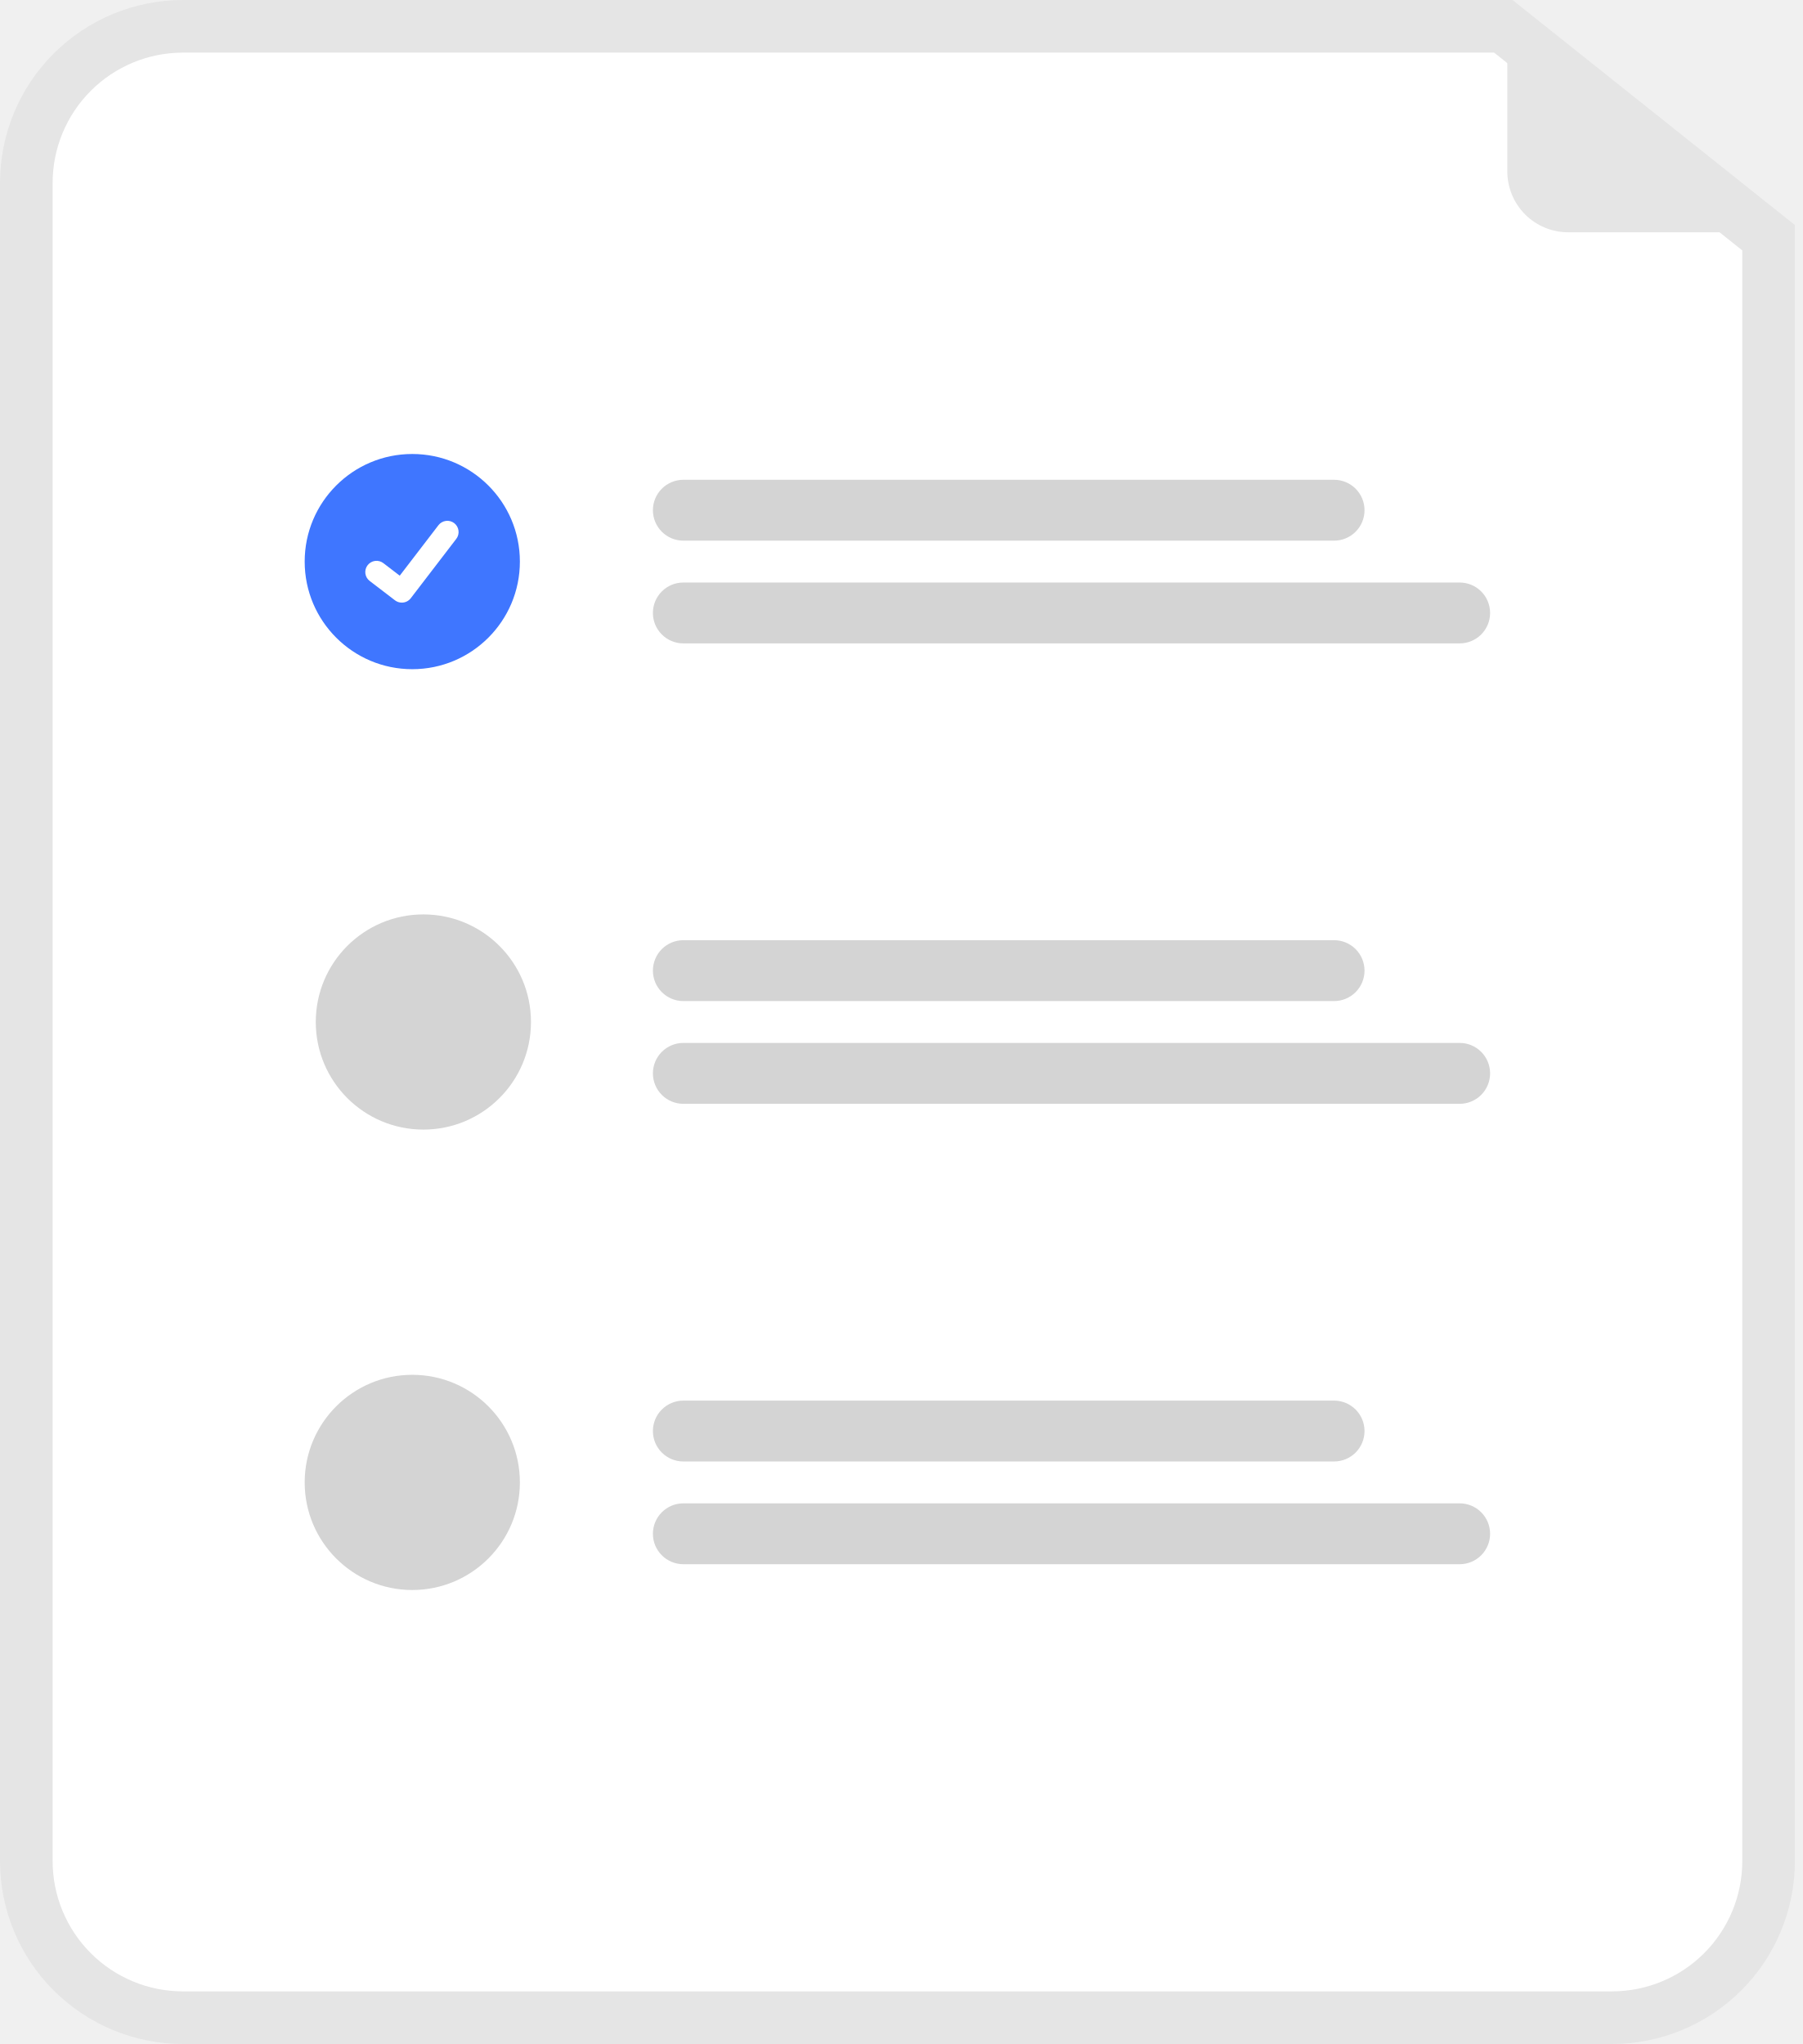
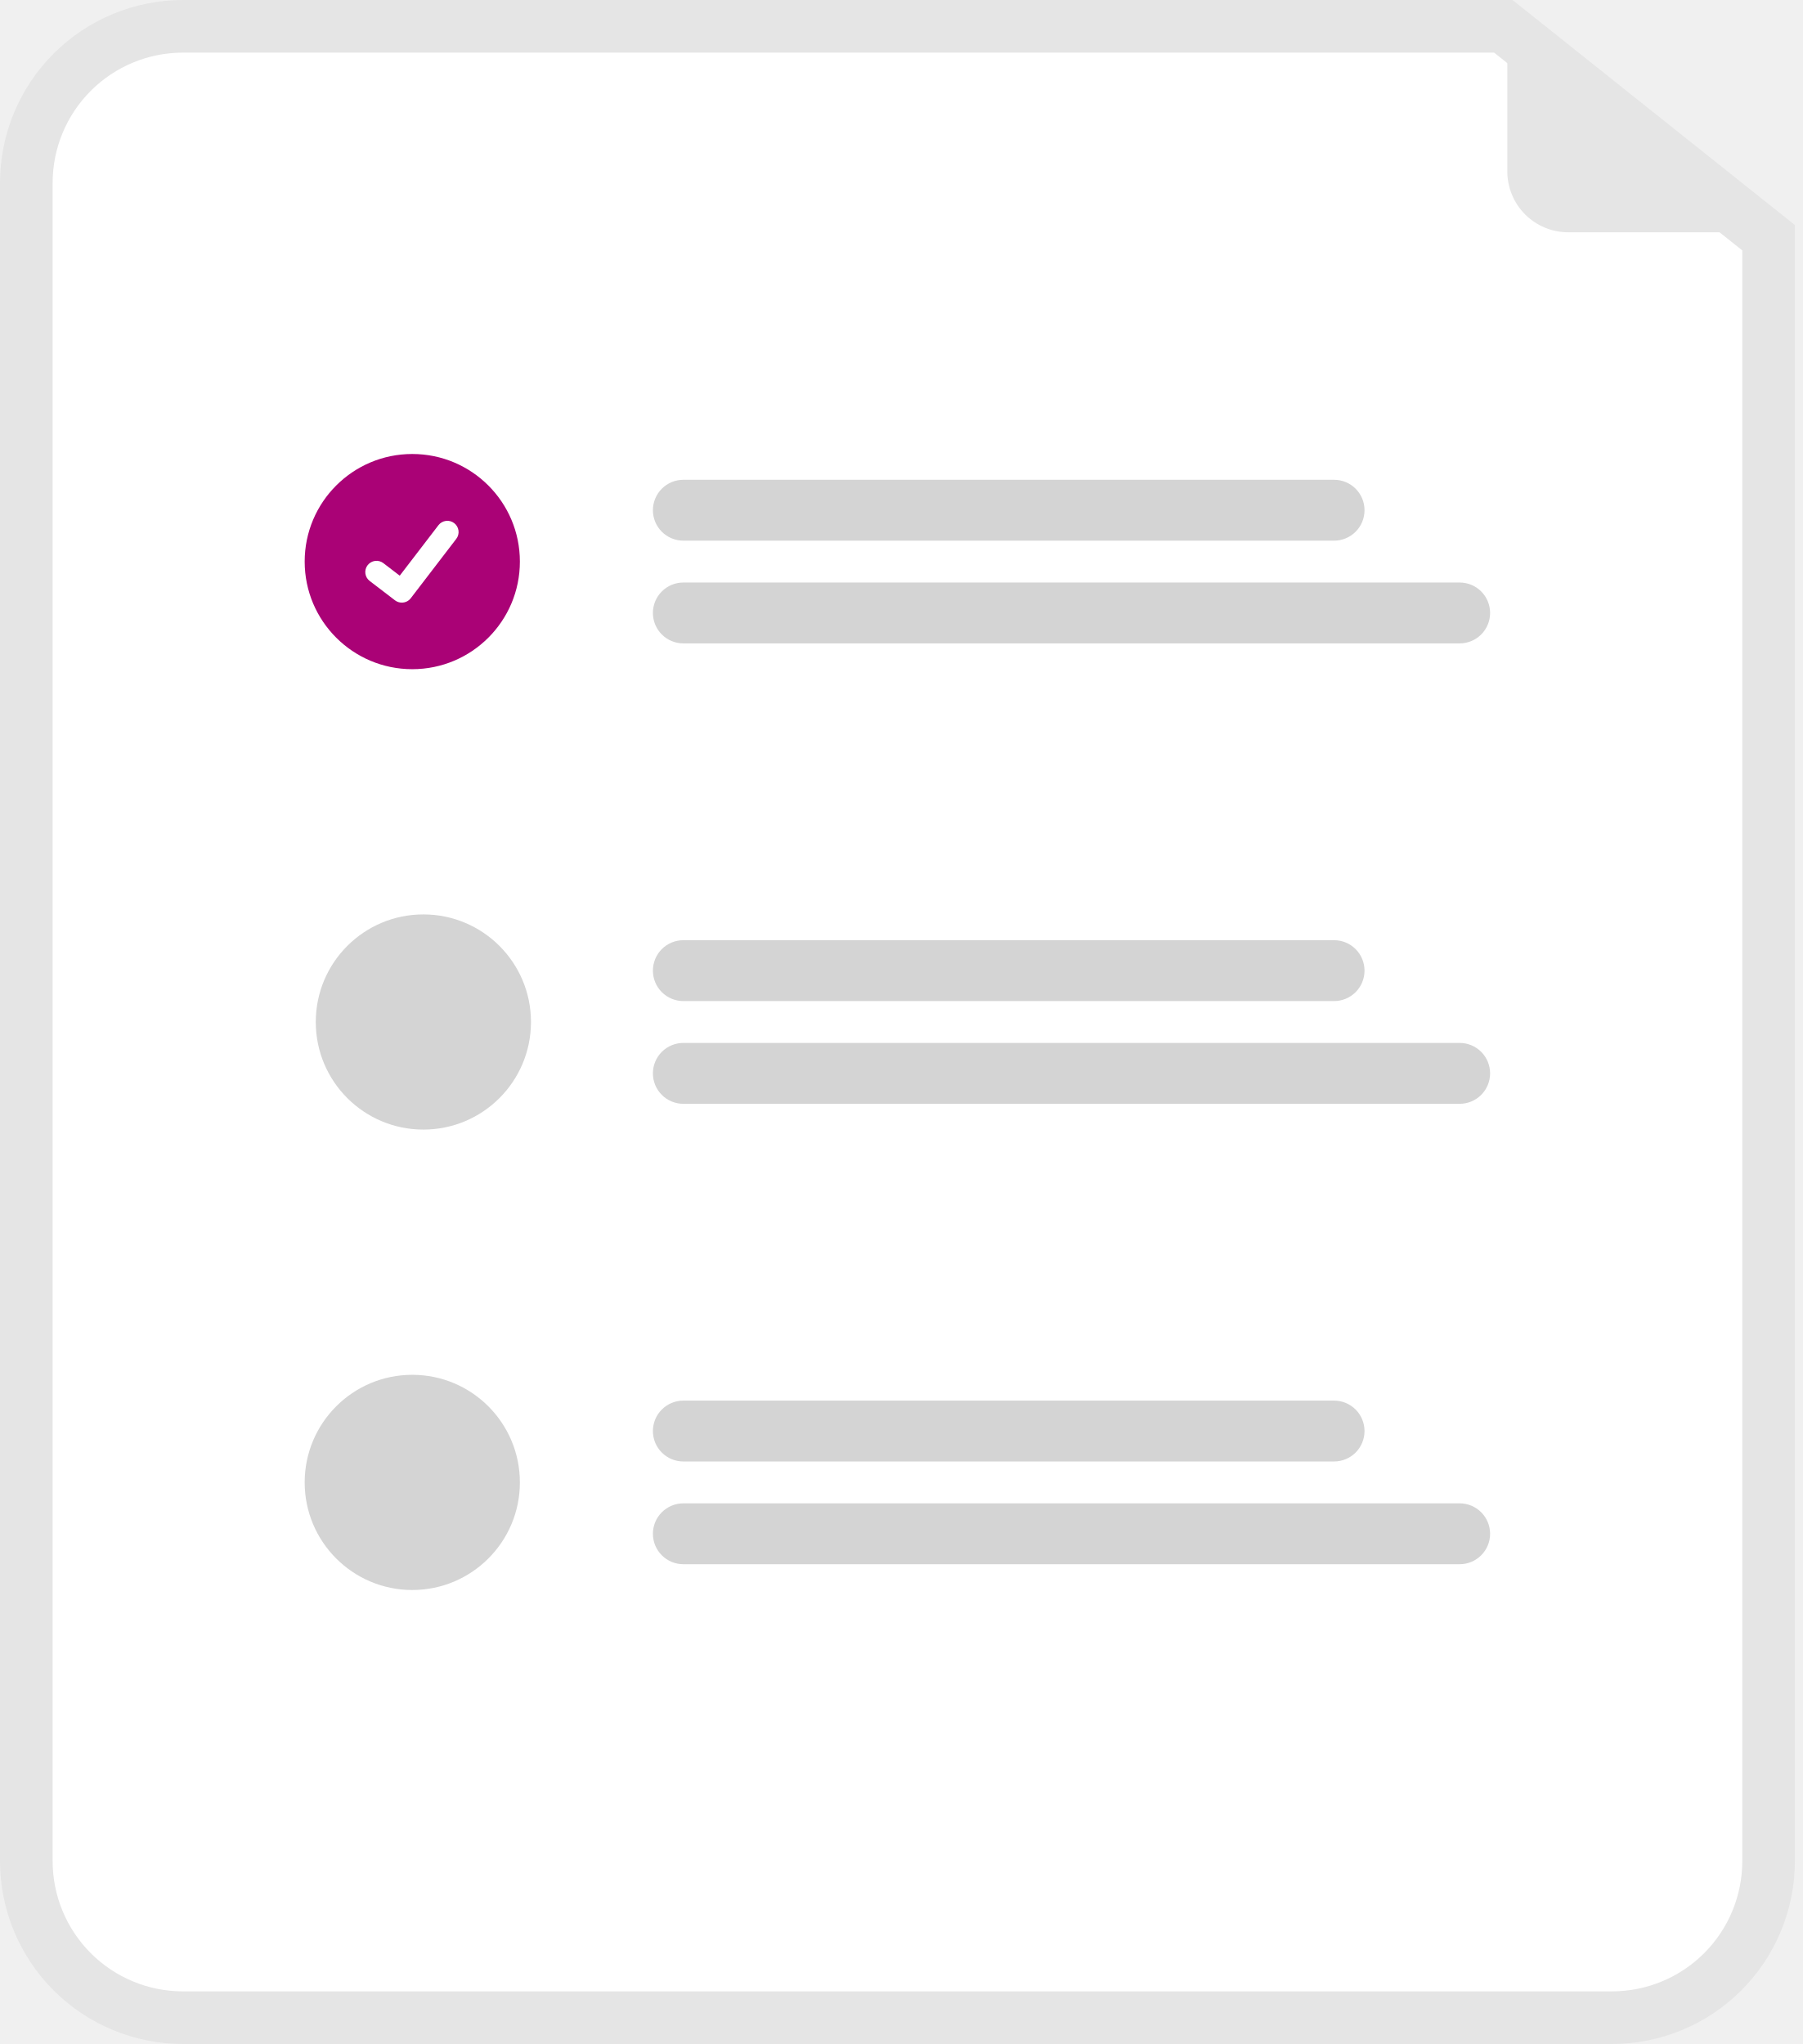
<svg xmlns="http://www.w3.org/2000/svg" width="97" height="110" viewBox="0 0 97 110" fill="none">
  <path d="M86.748 110H9.837C7.229 109.997 4.729 108.96 2.885 107.115C1.04 105.271 0.003 102.771 0 100.163V9.837C0.003 7.229 1.04 4.729 2.885 2.885C4.729 1.04 7.229 0.003 9.837 0H81.39L96.585 12.112V100.163C96.582 102.771 95.545 105.271 93.701 107.115C91.857 108.96 89.356 109.997 86.748 110Z" fill="#E5E5E5" />
  <path d="M9.837 2.832C7.98 2.834 6.199 3.573 4.886 4.886C3.573 6.199 2.834 7.98 2.832 9.837V100.163C2.834 102.02 3.573 103.801 4.886 105.114C6.199 106.427 7.98 107.166 9.837 107.168H86.748C88.605 107.166 90.386 106.427 91.699 105.114C93.013 103.801 93.751 102.02 93.753 100.163V13.476L80.4 2.832H9.837Z" fill="white" />
  <path d="M71.787 29.096H36.771C36.556 29.096 36.343 29.054 36.144 28.971C35.945 28.889 35.765 28.768 35.613 28.616C35.461 28.464 35.34 28.284 35.258 28.085C35.175 27.886 35.133 27.673 35.133 27.458C35.133 27.243 35.175 27.03 35.258 26.831C35.34 26.632 35.461 26.452 35.613 26.3C35.765 26.148 35.945 26.027 36.144 25.945C36.343 25.862 36.556 25.82 36.771 25.82H71.787C72.002 25.82 72.216 25.862 72.414 25.945C72.613 26.027 72.794 26.148 72.946 26.3C73.098 26.452 73.219 26.632 73.301 26.831C73.383 27.03 73.425 27.243 73.425 27.458C73.425 27.673 73.383 27.886 73.301 28.085C73.219 28.284 73.098 28.464 72.946 28.616C72.794 28.768 72.613 28.889 72.414 28.971C72.216 29.054 72.002 29.096 71.787 29.096Z" fill="#D4D4D4" />
  <path d="M78.545 34.625H36.771C36.337 34.625 35.92 34.452 35.613 34.145C35.305 33.838 35.133 33.421 35.133 32.987C35.133 32.552 35.305 32.136 35.613 31.828C35.92 31.521 36.337 31.349 36.771 31.349H78.545C78.979 31.349 79.396 31.521 79.703 31.828C80.01 32.136 80.183 32.552 80.183 32.987C80.183 33.421 80.01 33.838 79.703 34.145C79.396 34.452 78.979 34.625 78.545 34.625Z" fill="#D4D4D4" />
  <path d="M71.787 53.874H36.771C36.337 53.874 35.92 53.701 35.613 53.394C35.305 53.087 35.133 52.67 35.133 52.236C35.133 51.801 35.305 51.384 35.613 51.077C35.92 50.77 36.337 50.597 36.771 50.597H71.787C72.222 50.597 72.638 50.77 72.946 51.077C73.253 51.384 73.425 51.801 73.425 52.236C73.425 52.67 73.253 53.087 72.946 53.394C72.638 53.701 72.222 53.874 71.787 53.874Z" fill="#D4D4D4" />
  <path d="M78.545 59.403H36.771C36.337 59.403 35.92 59.23 35.613 58.923C35.305 58.616 35.133 58.199 35.133 57.764C35.133 57.33 35.305 56.913 35.613 56.606C35.92 56.299 36.337 56.126 36.771 56.126H78.545C78.979 56.126 79.396 56.299 79.703 56.606C80.01 56.913 80.183 57.33 80.183 57.764C80.183 58.199 80.01 58.616 79.703 58.923C79.396 59.23 78.979 59.403 78.545 59.403Z" fill="#D4D4D4" />
  <path d="M71.787 78.651H36.771C36.337 78.651 35.92 78.479 35.613 78.172C35.305 77.864 35.133 77.448 35.133 77.013C35.133 76.579 35.305 76.162 35.613 75.855C35.92 75.548 36.337 75.375 36.771 75.375H71.787C72.222 75.375 72.638 75.548 72.946 75.855C73.253 76.162 73.425 76.579 73.425 77.013C73.425 77.448 73.253 77.864 72.946 78.172C72.638 78.479 72.222 78.651 71.787 78.651Z" fill="#D4D4D4" />
  <path d="M78.545 84.18H36.771C36.337 84.18 35.92 84.008 35.613 83.7C35.305 83.393 35.133 82.977 35.133 82.542C35.133 82.108 35.305 81.691 35.613 81.384C35.92 81.076 36.337 80.904 36.771 80.904H78.545C78.979 80.904 79.396 81.076 79.703 81.384C80.01 81.691 80.183 82.108 80.183 82.542C80.183 82.977 80.01 83.393 79.703 83.7C79.396 84.008 78.979 84.18 78.545 84.18Z" fill="#D4D4D4" />
-   <path d="M22.185 36.013C25.382 36.013 27.975 33.42 27.975 30.222C27.975 27.025 25.382 24.432 22.185 24.432C18.987 24.432 16.395 27.025 16.395 30.222C16.395 33.42 18.987 36.013 22.185 36.013Z" fill="#3F76FF" />
+   <path d="M22.185 36.013C25.382 36.013 27.975 33.42 27.975 30.222C27.975 27.025 25.382 24.432 22.185 24.432C18.987 24.432 16.395 27.025 16.395 30.222C16.395 33.42 18.987 36.013 22.185 36.013Z" fill="#AA0276" />
  <path d="M21.621 32.431C21.491 32.431 21.364 32.389 21.26 32.311L21.253 32.306L19.893 31.265C19.765 31.168 19.682 31.024 19.661 30.865C19.64 30.706 19.683 30.545 19.781 30.418C19.879 30.291 20.023 30.207 20.181 30.186C20.34 30.165 20.501 30.208 20.628 30.305L21.51 30.981L23.593 28.264C23.641 28.201 23.701 28.148 23.77 28.109C23.839 28.069 23.915 28.043 23.993 28.033C24.072 28.022 24.152 28.027 24.229 28.048C24.305 28.069 24.377 28.104 24.44 28.152L24.427 28.17L24.441 28.152C24.568 28.25 24.651 28.394 24.672 28.553C24.693 28.712 24.65 28.873 24.552 29L22.103 32.195C22.046 32.268 21.973 32.328 21.89 32.369C21.806 32.41 21.715 32.431 21.622 32.43L21.621 32.431Z" fill="white" />
  <path d="M22.782 60.79C25.98 60.79 28.572 58.198 28.572 55C28.572 51.802 25.98 49.21 22.782 49.21C19.584 49.21 16.992 51.802 16.992 55C16.992 58.198 19.584 60.79 22.782 60.79Z" fill="#D4D4D4" />
  <path d="M22.185 85.568C25.382 85.568 27.975 82.975 27.975 79.778C27.975 76.58 25.382 73.987 22.185 73.987C18.987 73.987 16.395 76.58 16.395 79.778C16.395 82.975 18.987 85.568 22.185 85.568Z" fill="#D4D4D4" />
  <path d="M96.289 12.501H84.386C83.517 12.501 82.683 12.156 82.069 11.542C81.455 10.927 81.109 10.094 81.109 9.225V0.434C81.109 0.395 81.12 0.357 81.141 0.325C81.161 0.292 81.19 0.266 81.225 0.249C81.26 0.233 81.298 0.226 81.337 0.23C81.375 0.234 81.411 0.249 81.441 0.273L96.416 12.136C96.449 12.162 96.474 12.199 96.485 12.239C96.497 12.28 96.496 12.324 96.482 12.364C96.468 12.404 96.442 12.439 96.407 12.463C96.373 12.488 96.331 12.501 96.289 12.501Z" fill="#E5E5E5" />
</svg>
